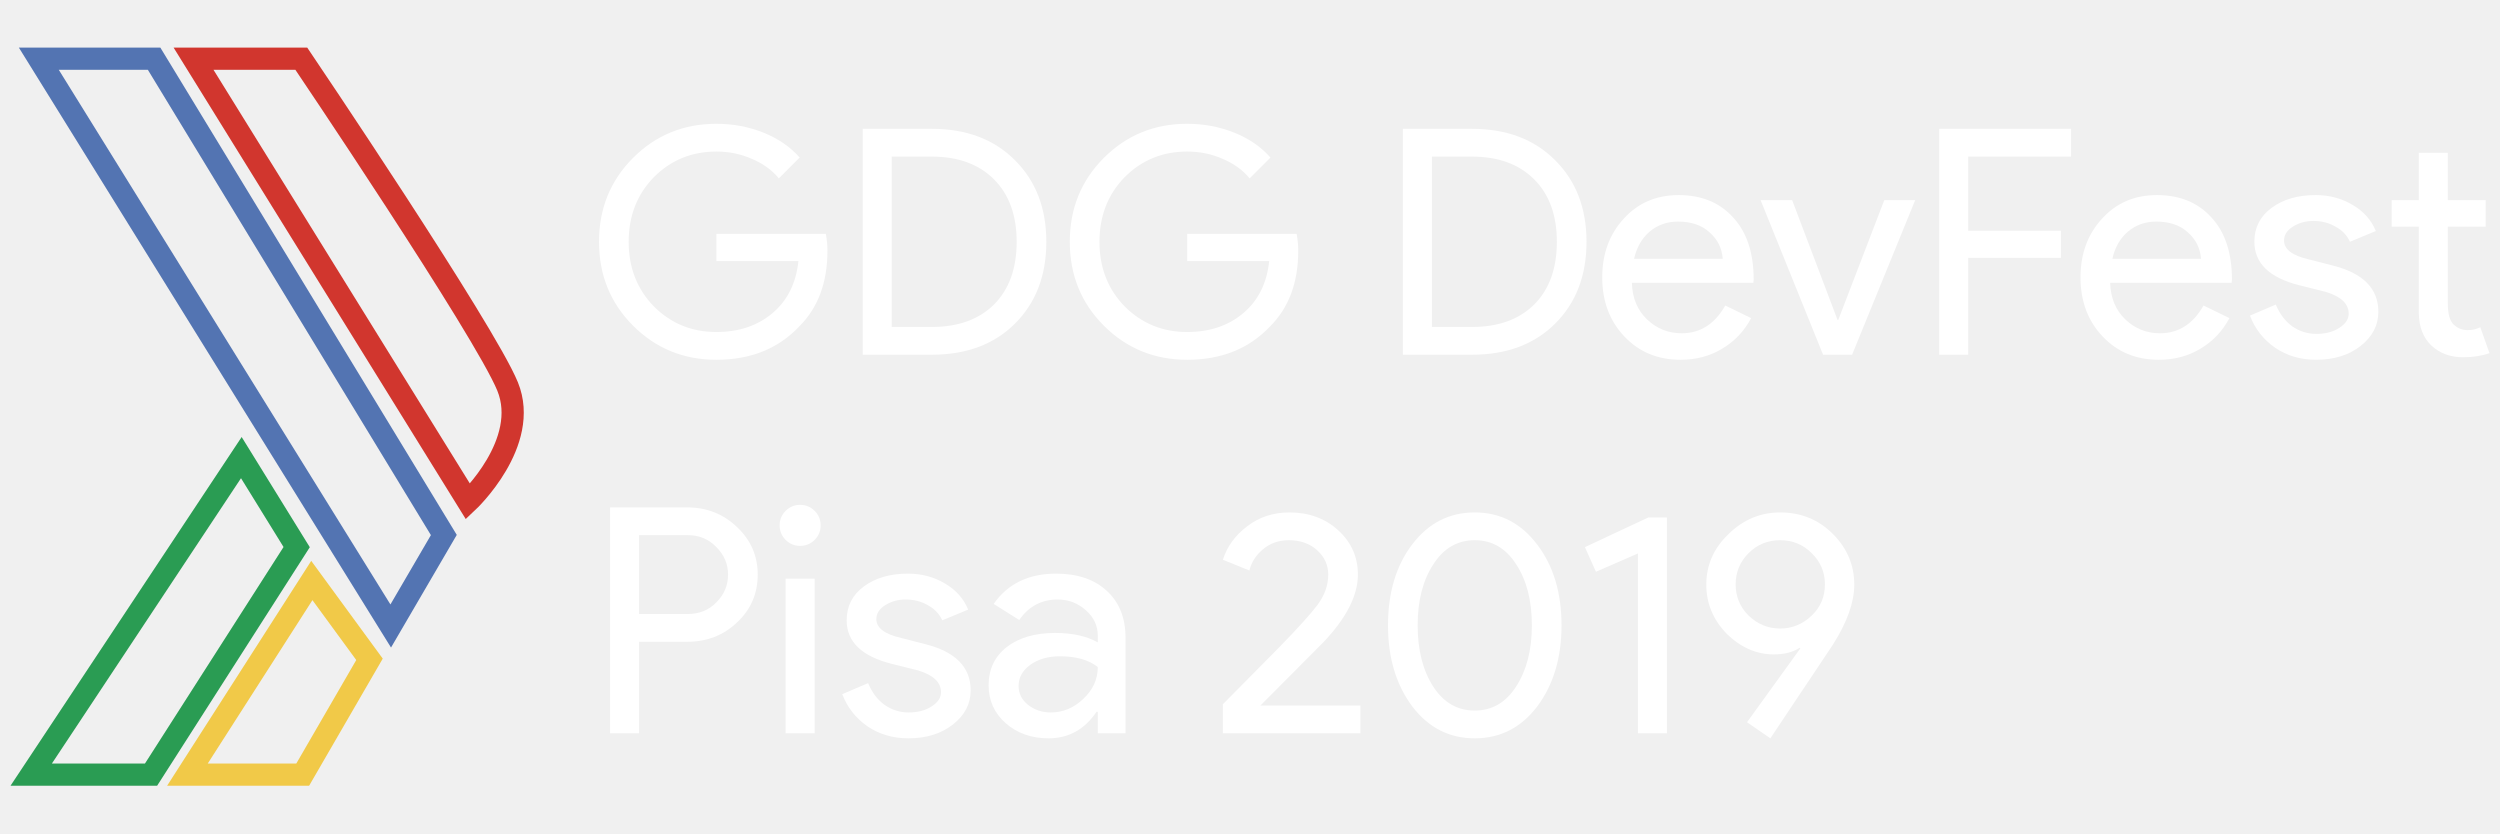
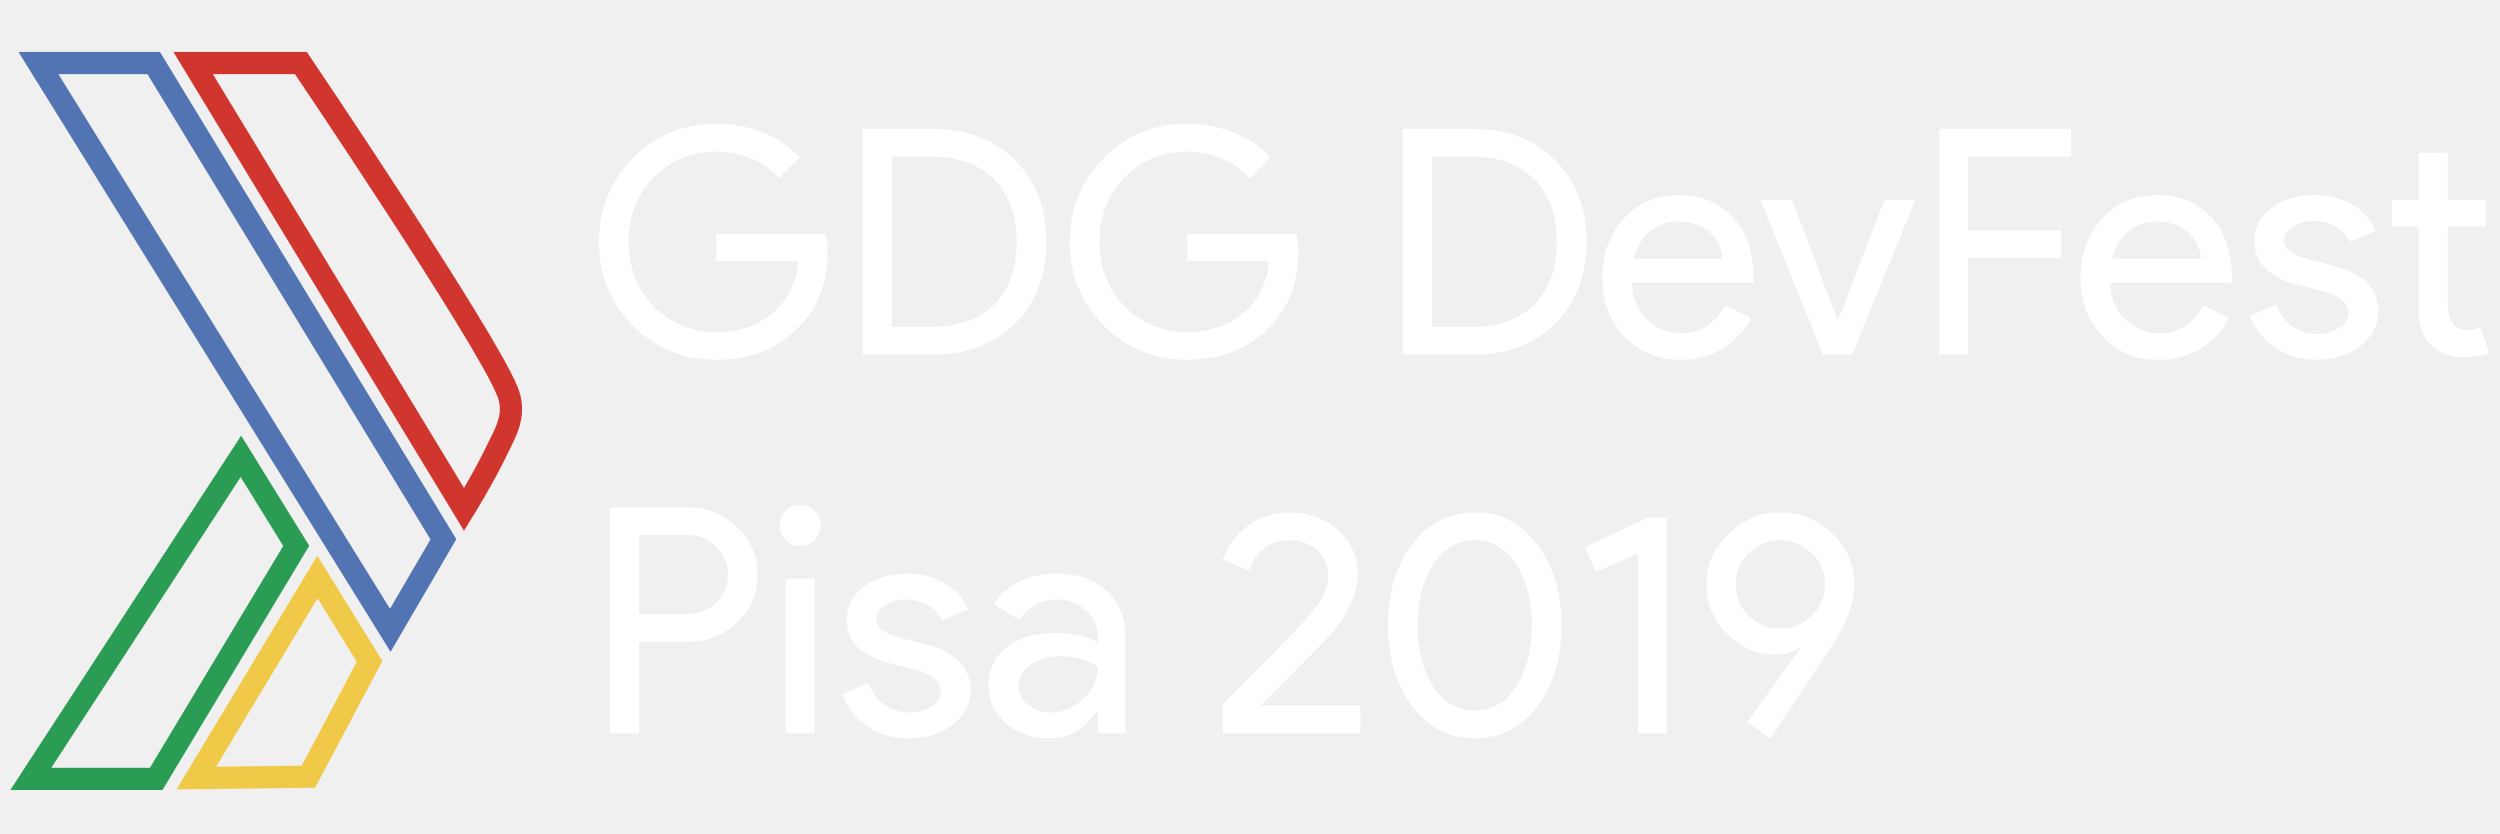
<svg xmlns="http://www.w3.org/2000/svg" viewBox="0 0 450 150" version="1.1" id="svg43" width="450" height="150">
  <defs id="defs4">
    <style id="style2">.cls-1{font-size:56.79px;fill:#6f7070;font-family:ProductSans-Regular, Product Sans;}.cls-2{letter-spacing:-0.02em;}.cls-3{letter-spacing:-0.01em;}.cls-4{letter-spacing:-0.03em;}.cls-5{letter-spacing:0em;}.cls-6{letter-spacing:0em;}.cls-7{letter-spacing:0em;}.cls-10,.cls-11,.cls-8,.cls-9{fill:none;stroke-miterlimit:10;stroke-width:4px;}.cls-8{stroke:#5374b2;}.cls-9{stroke:#d1362e;}.cls-10{stroke:#2a9c53;}.cls-11{stroke:#f1c948;}</style>
  </defs>
  <g aria-label="GDGDevFestPisa 2019" style="font-size:56.79px;font-family:ProductSans-Regular, 'Product Sans';fill:#ffffff" id="text32" transform="translate(-53.75971,-6.5)">
    <path d="m 202.698,51.667 q 0,8.518 -5.054,13.573 -5.679,6.02 -14.936,6.02 -8.859,0 -14.993,-6.133 -6.133,-6.133 -6.133,-15.106 0,-8.973 6.133,-15.106 6.133,-6.133 14.993,-6.133 4.486,0 8.462,1.59 3.975,1.59 6.531,4.486 l -3.748,3.748 q -1.874,-2.272 -4.884,-3.521 -2.953,-1.306 -6.36,-1.306 -6.644,0 -11.244,4.6 -4.543,4.657 -4.543,11.642 0,6.985 4.543,11.642 4.6,4.6 11.244,4.6 6.077,0 10.109,-3.407 4.032,-3.407 4.657,-9.37 h -14.765 v -4.884 h 19.706 q 0.284,1.59 0.284,3.067 z" style="line-height:0;fill:#ffffff" id="path3757" />
    <path d="m 209.046,70.351 v -40.662 h 12.437 q 9.314,0 14.936,5.622 5.679,5.622 5.679,14.709 0,9.143 -5.679,14.765 -5.622,5.565 -14.936,5.565 z m 5.225,-35.664 v 30.667 h 7.212 q 7.099,0 11.188,-4.032 4.089,-4.089 4.089,-11.301 0,-7.156 -4.089,-11.244 -4.089,-4.089 -11.188,-4.089 z" style="line-height:0;fill:#ffffff" id="path3759" />
    <path d="m 287.44,51.667 q 0,8.518 -5.054,13.573 -5.679,6.02 -14.936,6.02 -8.859,0 -14.993,-6.133 -6.133,-6.133 -6.133,-15.106 0,-8.973 6.133,-15.106 6.133,-6.133 14.993,-6.133 4.486,0 8.462,1.59 3.975,1.59 6.531,4.486 l -3.748,3.748 q -1.874,-2.272 -4.884,-3.521 -2.953,-1.306 -6.36,-1.306 -6.644,0 -11.244,4.6 -4.543,4.657 -4.543,11.642 0,6.985 4.543,11.642 4.6,4.6 11.244,4.6 6.077,0 10.109,-3.407 4.032,-3.407 4.657,-9.37 h -14.765 v -4.884 h 19.706 q 0.284,1.59 0.284,3.067 z" style="line-height:0;fill:#ffffff" id="path3761" />
    <path d="m 306.28,70.351 v -40.662 h 12.437 q 9.314,0 14.936,5.622 5.679,5.622 5.679,14.709 0,9.143 -5.679,14.765 -5.622,5.565 -14.936,5.565 z m 5.225,-35.664 v 30.667 h 7.212 q 7.099,0 11.188,-4.032 4.089,-4.089 4.089,-11.301 0,-7.156 -4.089,-11.244 -4.089,-4.089 -11.188,-4.089 z" style="line-height:0;letter-spacing:-0.02em;fill:#ffffff" id="path3763" />
    <path d="m 356.245,71.259 q -6.133,0 -10.109,-4.202 -3.975,-4.202 -3.975,-10.62 0,-6.36 3.862,-10.563 3.862,-4.259 9.881,-4.259 6.19,0 9.825,4.032 3.691,3.975 3.691,11.188 l -0.057,0.568 h -21.864 q 0.114,4.089 2.726,6.588 2.612,2.499 6.247,2.499 4.998,0 7.837,-4.998 l 4.657,2.272 q -1.874,3.521 -5.225,5.509 -3.294,1.988 -7.496,1.988 z m -8.348,-18.173 h 15.958 q -0.227,-2.896 -2.385,-4.77 -2.101,-1.931 -5.679,-1.931 -2.953,0 -5.111,1.817 -2.101,1.817 -2.783,4.884 z" style="line-height:0;letter-spacing:-0.01em;fill:#ffffff" id="path3765" />
    <path d="m 387.137,70.351 h -5.225 l -11.244,-27.827 h 5.679 l 8.178,21.58 h 0.114 l 8.291,-21.58 h 5.565 z" style="line-height:0;fill:#ffffff" id="path3767" />
    <path d="m 408.035,52.916 v 17.435 h -5.225 v -40.662 h 23.738 v 4.998 h -18.514 v 13.346 h 16.696 v 4.884 z" style="line-height:0;letter-spacing:-0.03em;fill:#ffffff" id="path3769" />
    <path d="m 442.335,71.259 q -6.133,0 -10.109,-4.202 -3.975,-4.202 -3.975,-10.62 0,-6.36 3.862,-10.563 3.862,-4.259 9.881,-4.259 6.19,0 9.825,4.032 3.691,3.975 3.691,11.188 l -0.057,0.568 h -21.864 q 0.114,4.089 2.726,6.588 2.612,2.499 6.247,2.499 4.998,0 7.837,-4.998 l 4.657,2.272 q -1.874,3.521 -5.225,5.509 -3.294,1.988 -7.496,1.988 z m -8.348,-18.173 h 15.958 q -0.227,-2.896 -2.385,-4.77 -2.101,-1.931 -5.679,-1.931 -2.953,0 -5.111,1.817 -2.101,1.817 -2.783,4.884 z" style="line-height:0;letter-spacing:0em;fill:#ffffff" id="path3771" />
    <path d="m 481.862,62.627 q 0,3.635 -3.18,6.133 -3.18,2.499 -8.007,2.499 -4.202,0 -7.383,-2.158 -3.18,-2.215 -4.543,-5.793 l 4.657,-1.988 q 1.022,2.499 2.953,3.919 1.988,1.363 4.316,1.363 2.499,0 4.146,-1.079 1.704,-1.079 1.704,-2.556 0,-2.669 -4.089,-3.919 l -4.77,-1.193 q -8.121,-2.044 -8.121,-7.837 0,-3.805 3.067,-6.077 3.123,-2.328 7.951,-2.328 3.691,0 6.644,1.76 3.01,1.76 4.202,4.714 l -4.657,1.931 q -0.795,-1.76 -2.612,-2.726 -1.76,-1.022 -3.975,-1.022 -2.044,0 -3.691,1.022 -1.59,1.022 -1.59,2.499 0,2.385 4.486,3.407 l 4.202,1.079 q 8.291,2.044 8.291,8.348 z" style="line-height:0;letter-spacing:0em;fill:#ffffff" id="path3773" />
    <path d="m 497.094,70.805 q -3.407,0 -5.679,-2.101 -2.215,-2.101 -2.272,-5.849 v -15.56 h -4.884 v -4.77 h 4.884 v -8.518 h 5.225 v 8.518 h 6.815 v 4.77 h -6.815 v 13.857 q 0,2.783 1.079,3.805 1.079,0.965 2.442,0.965 0.625,0 1.193,-0.114 0.625,-0.17 1.136,-0.398 l 1.647,4.657 q -2.044,0.738 -4.77,0.738 z" style="line-height:0;letter-spacing:0em;fill:#ffffff" id="path3775" />
    <path d="m 168.795,122.022 v 16.469 h -5.225 V 97.829 h 13.857 q 5.281,0 8.973,3.521 3.748,3.521 3.748,8.575 0,5.168 -3.748,8.632 -3.635,3.464 -8.973,3.464 z m 0,-19.195 v 14.197 h 8.746 q 3.123,0 5.168,-2.101 2.101,-2.101 2.101,-4.998 0,-2.84 -2.101,-4.941 -2.044,-2.158 -5.168,-2.158 z" style="line-height:0;fill:#ffffff" id="path3777" />
    <path d="m 201.475,101.066 q 0,1.533 -1.079,2.612 -1.079,1.079 -2.612,1.079 -1.533,0 -2.612,-1.079 -1.079,-1.079 -1.079,-2.612 0,-1.533 1.079,-2.612 1.079,-1.079 2.612,-1.079 1.533,0 2.612,1.079 1.079,1.079 1.079,2.612 z m -1.079,9.598 v 27.827 h -5.225 v -27.827 z" style="line-height:0;fill:#ffffff" id="path3779" />
    <path d="m 228.478,130.767 q 0,3.635 -3.18,6.133 -3.18,2.499 -8.007,2.499 -4.202,0 -7.383,-2.158 -3.18,-2.215 -4.543,-5.793 l 4.657,-1.988 q 1.022,2.499 2.953,3.919 1.988,1.363 4.316,1.363 2.499,0 4.146,-1.079 1.704,-1.079 1.704,-2.556 0,-2.669 -4.089,-3.919 l -4.77,-1.193 q -8.121,-2.044 -8.121,-7.837 0,-3.805 3.067,-6.077 3.123,-2.328 7.951,-2.328 3.691,0 6.644,1.76 3.01,1.76 4.202,4.714 l -4.657,1.931 q -0.795,-1.76 -2.612,-2.726 -1.76,-1.022 -3.975,-1.022 -2.044,0 -3.691,1.022 -1.59,1.022 -1.59,2.499 0,2.385 4.486,3.407 l 4.202,1.079 q 8.291,2.044 8.291,8.348 z" style="line-height:0;letter-spacing:0em;fill:#ffffff" id="path3781" />
    <path d="m 237.106,129.972 q 0,2.044 1.704,3.407 1.76,1.363 4.089,1.363 3.294,0 5.849,-2.442 2.612,-2.442 2.612,-5.736 -2.442,-1.931 -6.815,-1.931 -3.18,0 -5.338,1.533 -2.101,1.533 -2.101,3.805 z m 6.758,-20.217 q 5.793,0 9.143,3.123 3.351,3.067 3.351,8.462 v 17.151 h -4.998 v -3.862 h -0.227 q -3.237,4.77 -8.632,4.77 -4.6,0 -7.723,-2.726 -3.067,-2.726 -3.067,-6.815 0,-4.316 3.237,-6.872 3.294,-2.556 8.746,-2.556 4.657,0 7.667,1.704 v -1.193 q 0,-2.726 -2.158,-4.6 -2.158,-1.931 -5.054,-1.931 -4.373,0 -6.928,3.691 l -4.6,-2.896 q 3.805,-5.452 11.244,-5.452 z" style="line-height:0;fill:#ffffff" id="path3783" />
    <path d="m 298.637,133.493 v 4.998 h -24.76 v -5.225 l 10.052,-10.165 q 5.054,-5.168 6.985,-7.723 1.931,-2.612 1.931,-5.452 0,-2.556 -1.988,-4.373 -1.988,-1.817 -5.111,-1.817 -2.669,0 -4.6,1.59 -1.931,1.59 -2.499,3.862 l -4.77,-1.931 q 1.136,-3.578 4.373,-6.02 3.237,-2.499 7.61,-2.499 5.281,0 8.802,3.237 3.521,3.237 3.521,7.951 0,5.622 -6.19,12.153 l -11.358,11.415 z" style="line-height:0;fill:#ffffff" id="path3785" />
    <path d="m 303.6,119.068 q 0,-8.859 4.373,-14.595 4.373,-5.736 11.244,-5.736 6.872,0 11.244,5.793 4.373,5.736 4.373,14.538 0,8.746 -4.373,14.595 -4.373,5.736 -11.244,5.736 -6.872,0 -11.244,-5.736 -4.373,-5.849 -4.373,-14.595 z m 25.896,0 q 0,-6.701 -2.84,-11.017 -2.783,-4.316 -7.439,-4.316 -4.657,0 -7.439,4.316 -2.84,4.316 -2.84,11.017 0,6.701 2.84,11.074 2.783,4.259 7.439,4.259 4.657,0 7.439,-4.316 2.84,-4.373 2.84,-11.017 z" style="line-height:0;letter-spacing:-0.01em;fill:#ffffff" id="path3787" />
    <path d="m 353.808,99.646 v 38.844 h -5.225 v -32.37 l -7.553,3.294 -1.988,-4.43 11.415,-5.338 z" style="line-height:0;fill:#ffffff" id="path3789" />
    <path d="m 373.047,124.293 q -4.657,0 -8.462,-3.691 -3.691,-3.805 -3.691,-8.859 0,-5.281 3.975,-9.086 3.975,-3.919 9.314,-3.919 5.622,0 9.484,3.862 3.862,3.862 3.862,9.143 0,4.714 -3.805,10.733 l -11.301,16.923 -4.202,-2.896 9.598,-13.289 -0.114,-0.114 q -1.817,1.193 -4.657,1.193 z m 9.2,-12.607 q 0,-3.294 -2.385,-5.622 -2.328,-2.328 -5.679,-2.328 -3.351,0 -5.679,2.328 -2.328,2.328 -2.328,5.622 0,3.294 2.328,5.622 2.442,2.328 5.679,2.328 3.237,0 5.679,-2.328 2.385,-2.272 2.385,-5.622 z" style="line-height:0;fill:#ffffff" id="path3791" />
  </g>
-   <polygon style="fill:none;stroke:#5374b2;stroke-width:4px;stroke-miterlimit:10" id="polygon34" points="133.65,102.8 124.09,119.18 60.75,17.07 81.5,17.07 " class="cls-8" transform="translate(-53.75971,-6.5)" />
-   <path style="fill:none;stroke:#d1362e;stroke-width:4px;stroke-miterlimit:10" id="path36" d="m 54.24,10.57 c 0,0 33,48.87 37.13,59 4.13,10.13 -7.13,20.72 -7.13,20.72 l -49.4,-79.72 z" class="cls-9" />
-   <polygon style="fill:none;stroke:#2a9c53;stroke-width:4px;stroke-miterlimit:10" id="polygon38" points="107.16,104.98 97.2,88.87 59.38,145.93 80.95,145.93 " class="cls-10" transform="translate(-53.75971,-6.5)" />
-   <polygon style="fill:none;stroke:#f1c948;stroke-width:4px;stroke-miterlimit:10" id="polygon40" points="120.27,125.18 109.89,110.99 87.5,145.93 108.25,145.93 " class="cls-11" transform="translate(-53.75971,-6.5)" />
+   <g id="g852" transform="translate(65.90572,2.774214)">
+     <polygon class="cls-8" points="124.09,119.18 60.75,17.07 81.5,17.07 133.65,102.8 " id="polygon34-7" style="fill:none;stroke:#5374b2;stroke-width:4px;stroke-miterlimit:10" transform="translate(-119.7425,-8.5)" />
+     <path class="cls-9" d="m -11.743,8.57 c 0,0 33,48.87 37.13,59 1.75,4.31 -0.22,7.32 -2,11 -2.37,4.89 -5.76,10.36 -5.76,10.36 l -48.77,-80.36 z" id="path36-9" style="fill:none;stroke:#d1362e;stroke-width:4px;stroke-miterlimit:10" />
+     <polygon class="cls-10" points="97.2,87.87 59.38,145.93 81.95,145.93 107.16,103.98 " id="polygon38-3" style="fill:none;stroke:#2a9c53;stroke-width:4px;stroke-miterlimit:10" transform="translate(-119.7425,-8.5)" />
+     <polygon class="cls-11" points="110.98,109.59 89.17,145.77 109.35,145.53 120.36,124.78 " id="polygon40-8" style="fill:none;stroke:#f1c948;stroke-width:4px;stroke-miterlimit:10" transform="translate(-119.7425,-8.5)" />
+   </g>
</svg>
